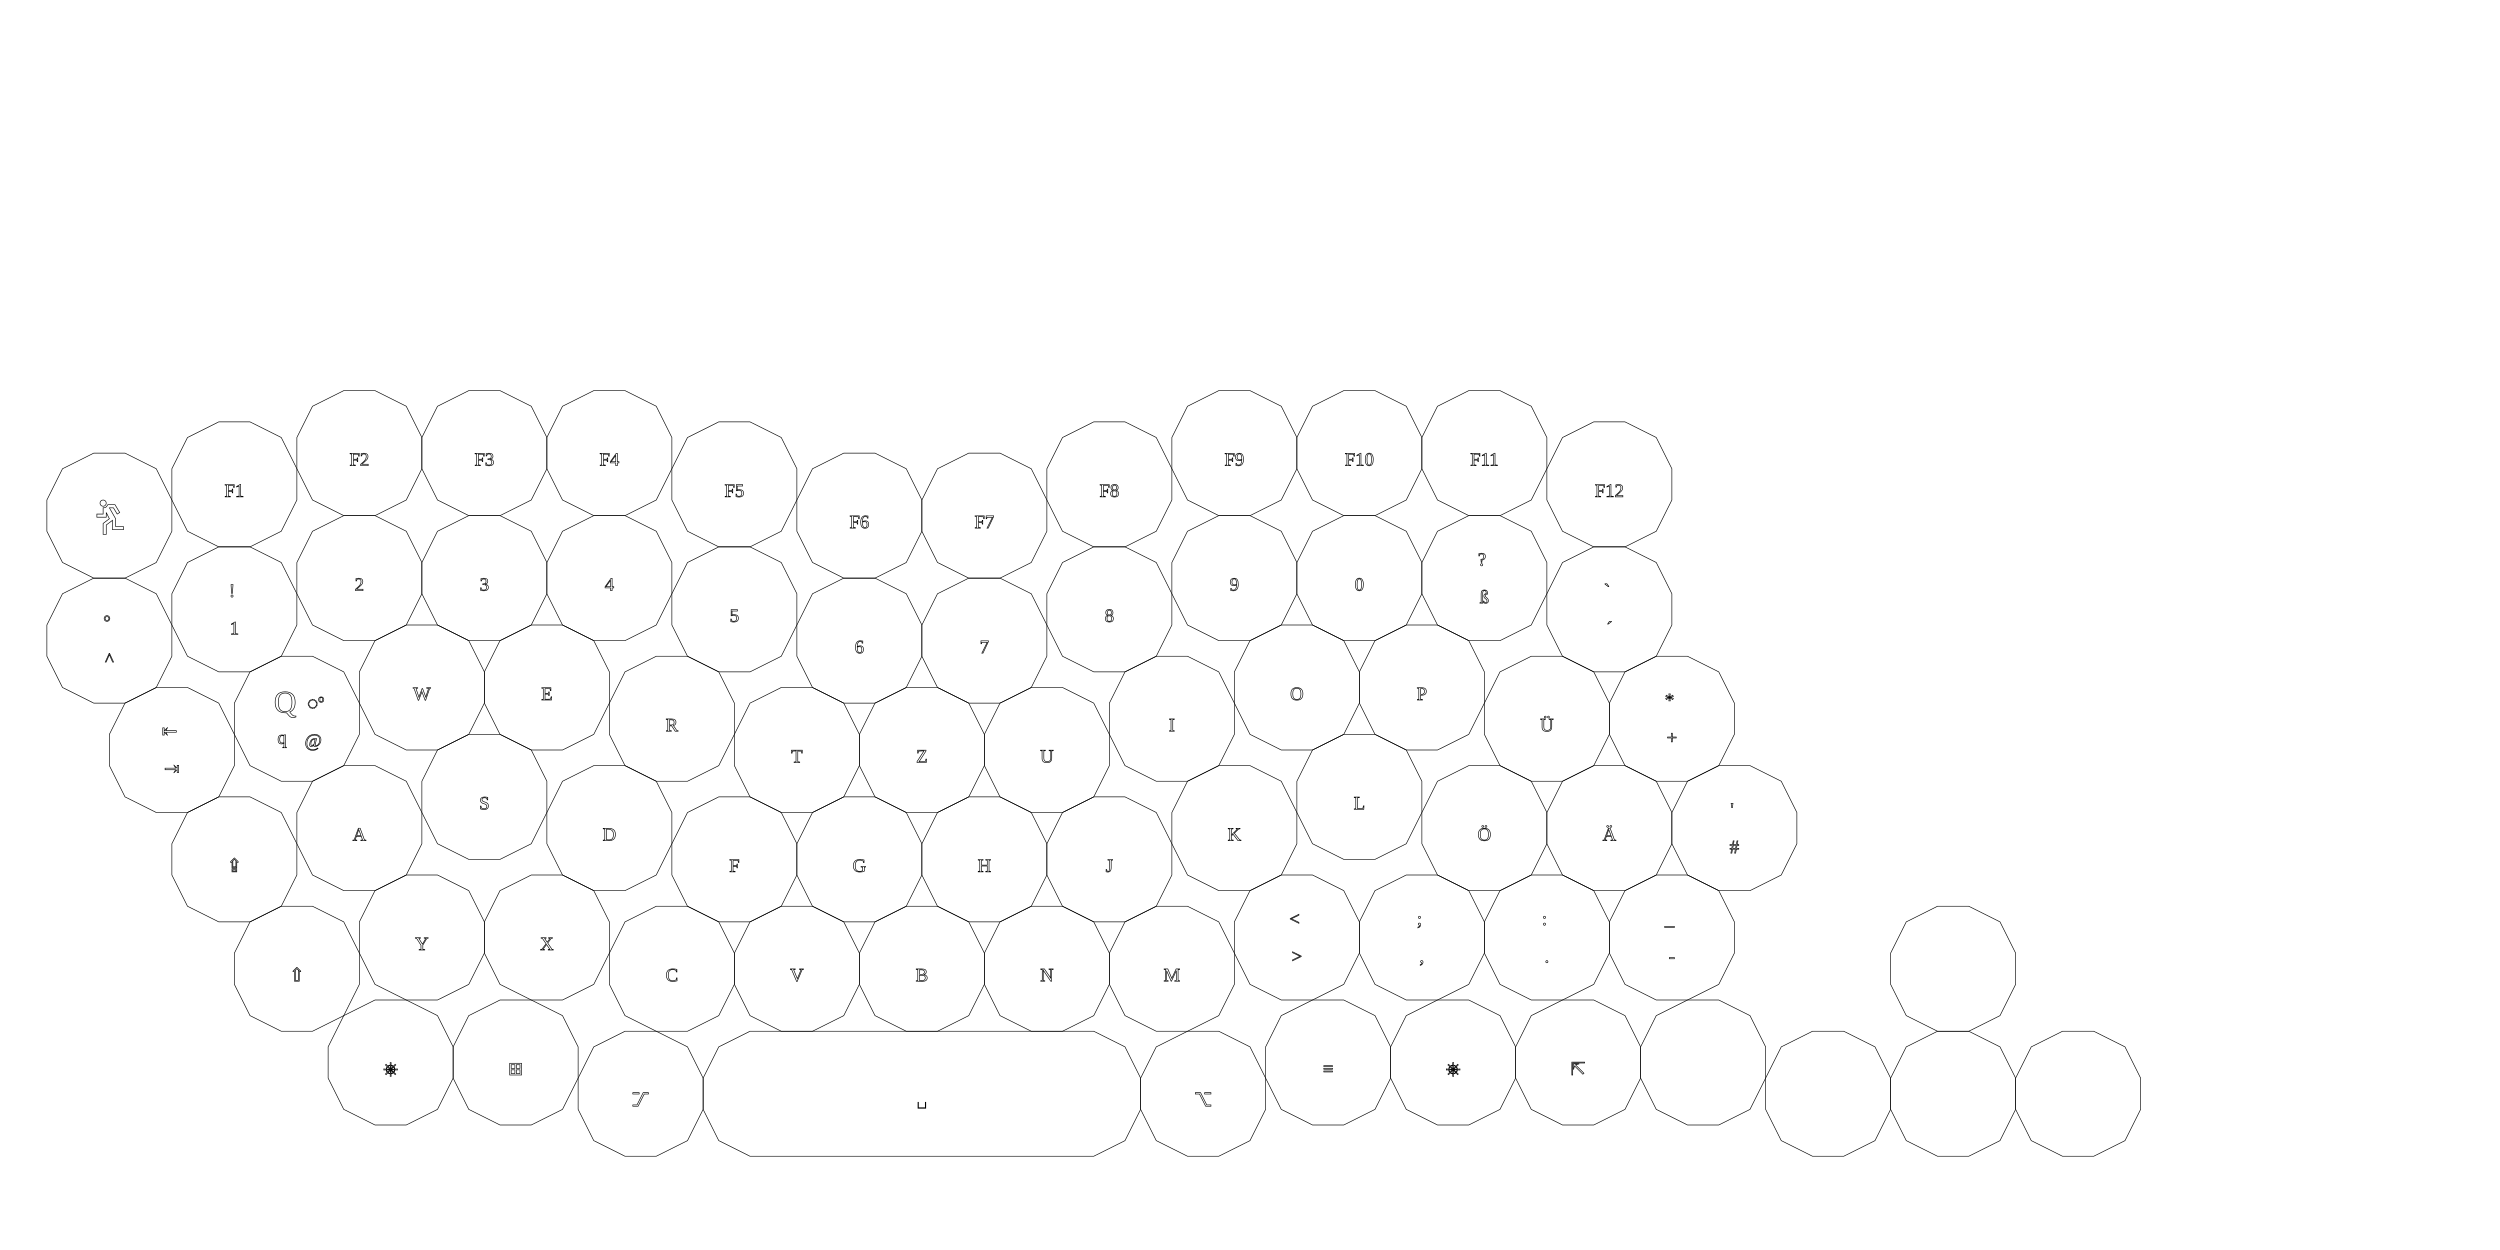
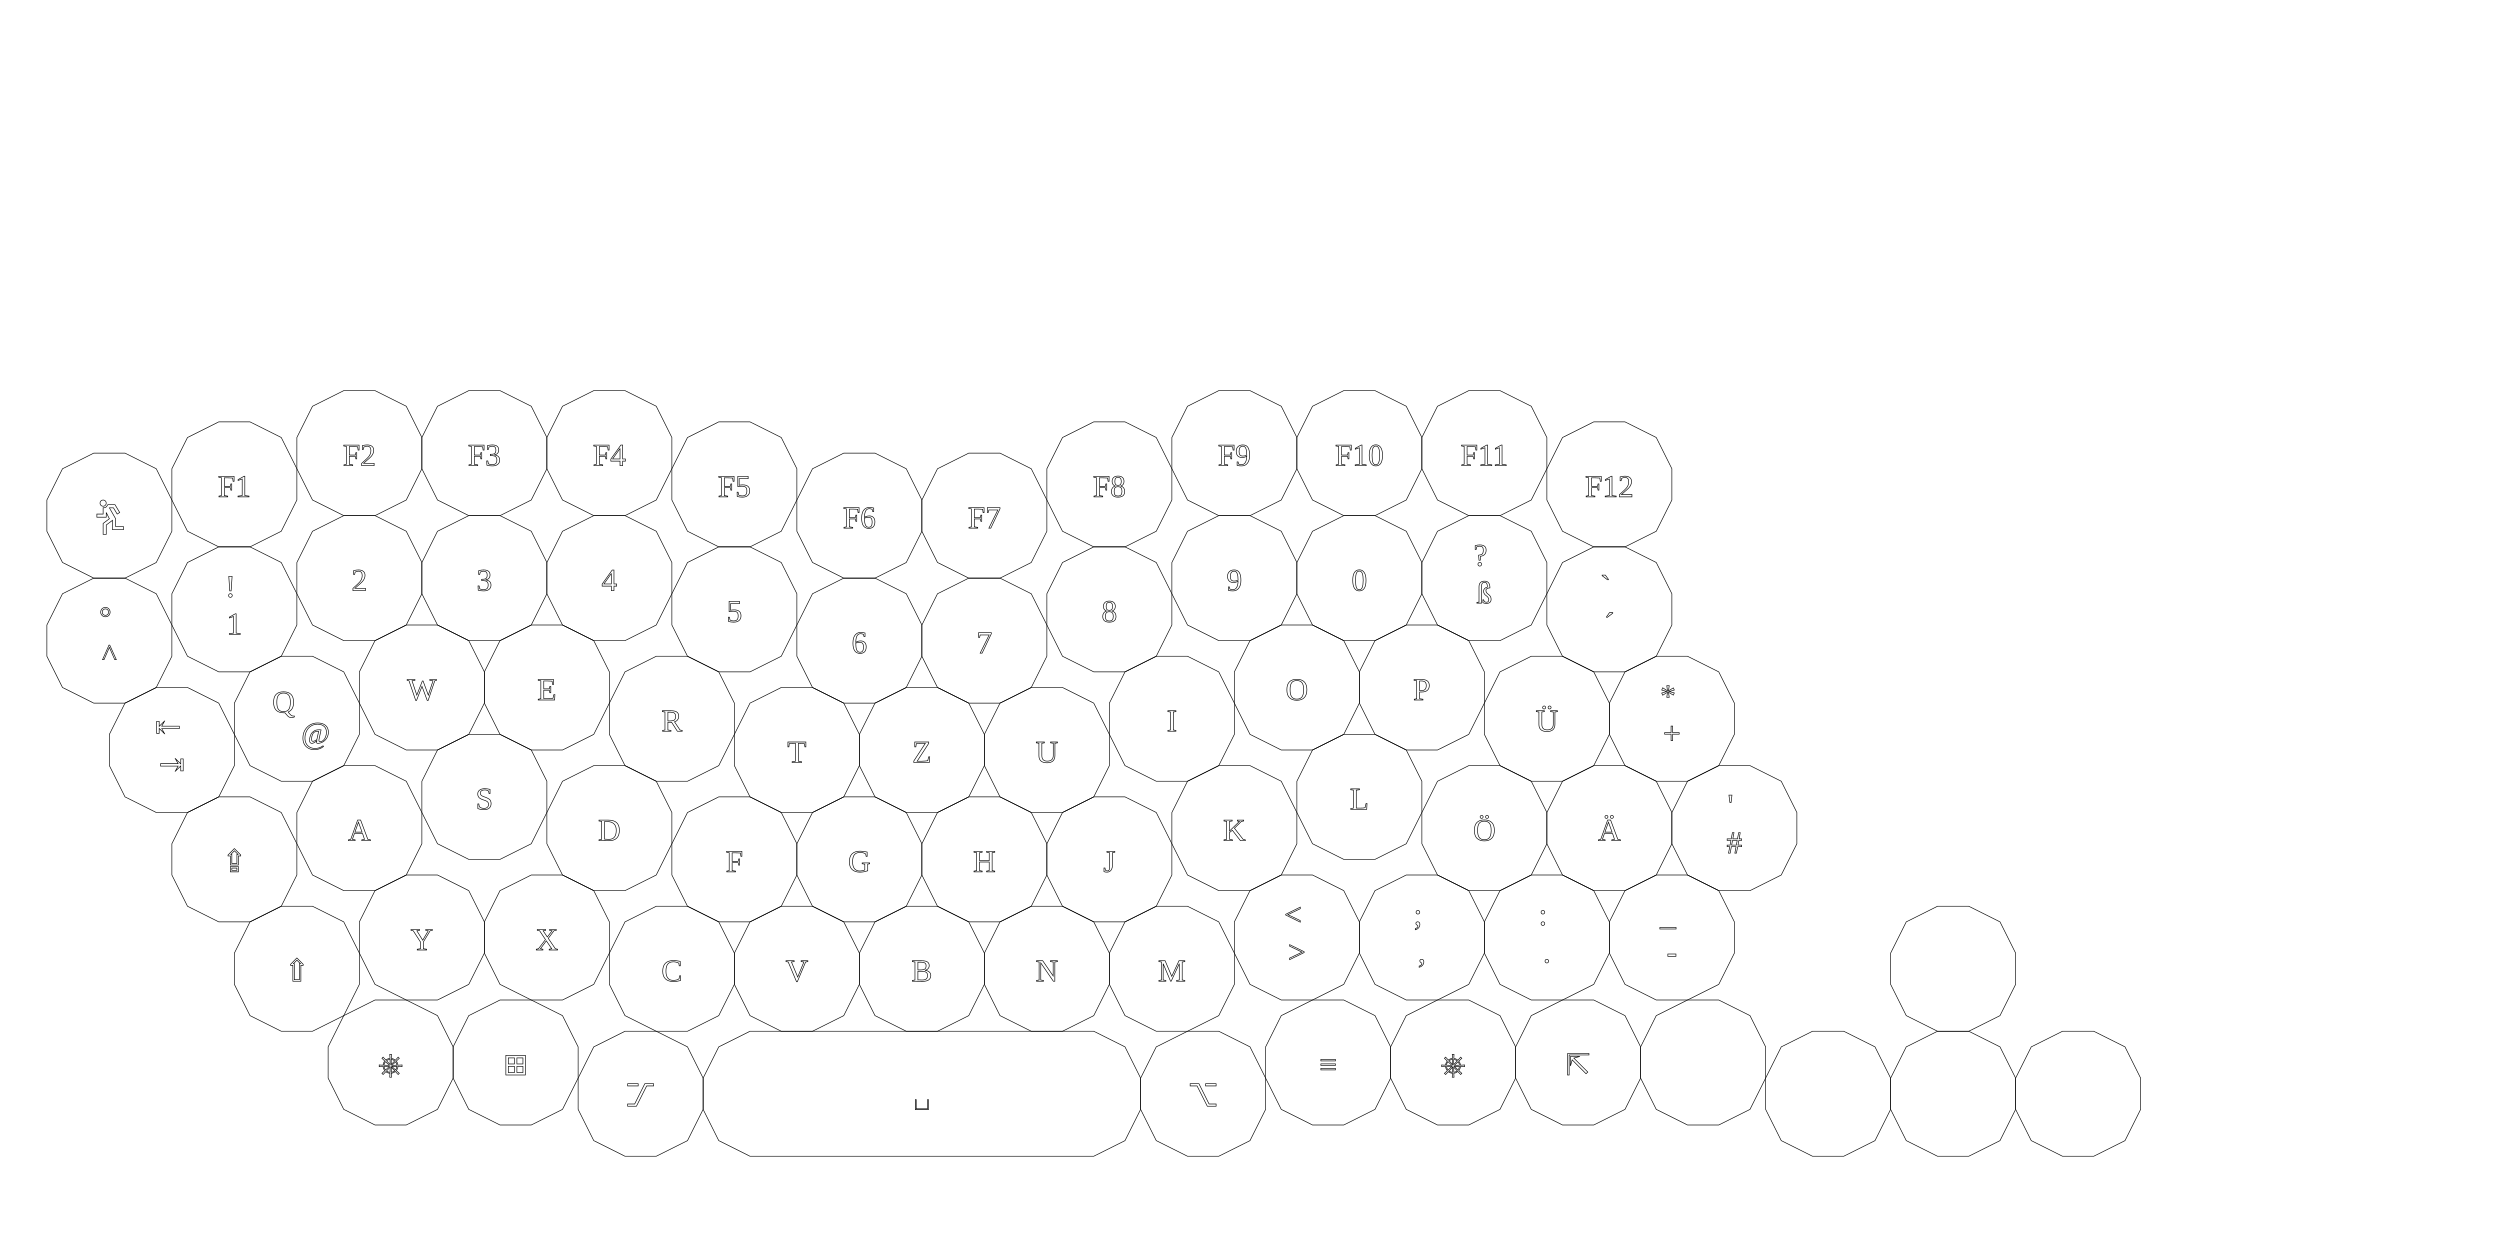
- <svg xmlns:xlink="http://www.w3.org/1999/xlink" width="400" height="200" style="background:white; stroke:black; fill:transparent; stroke-width:0.1; font-size:3; text-anchor:middle;">
+ <svg xmlns:xlink="http://www.w3.org/1999/xlink" width="400" height="200" style="background:white; stroke:black; fill:transparent; stroke-width:0.1; font-size:5; text-anchor:middle;">
  <defs>
    <path id="button" d="M 0 0 h 5 l 5 2.5 l 2.5 5 v 5 l -2.5 5 l -5 2.5 h -5 l -5 -2.5 l -2.5 -5 v -5 l 2.5 -5 l 5 -2.5 z" />
  </defs>
  <use id="esc" xlink:href="#button" x="15" y="72.5" />
  <use id="f1" xlink:href="#button" x="35" y="67.5" />
  <use id="f2" xlink:href="#button" x="55" y="62.5" />
  <use id="f3" xlink:href="#button" x="75" y="62.5" />
  <use id="f4" xlink:href="#button" x="95" y="62.5" />
  <use id="f5" xlink:href="#button" x="115" y="67.5" />
  <use id="f6" xlink:href="#button" x="135" y="72.5" />
  <use id="f7" xlink:href="#button" x="155" y="72.5" />
  <use id="f8" xlink:href="#button" x="175" y="67.5" />
  <use id="f9" xlink:href="#button" x="195" y="62.5" />
  <use id="f10" xlink:href="#button" x="215" y="62.5" />
  <use id="f11" xlink:href="#button" x="235" y="62.5" />
  <use id="f12" xlink:href="#button" x="255" y="67.5" />
  <use id="circumflex" xlink:href="#button" x="15" y="92.5" />
  <use id="one" xlink:href="#button" x="35" y="87.5" />
  <use id="two" xlink:href="#button" x="55" y="82.5" />
  <use id="three" xlink:href="#button" x="75" y="82.5" />
  <use id="four" xlink:href="#button" x="95" y="82.5" />
  <use id="five" xlink:href="#button" x="115" y="87.5" />
  <use id="six" xlink:href="#button" x="135" y="92.5" />
  <use id="seven" xlink:href="#button" x="155" y="92.5" />
  <use id="eight" xlink:href="#button" x="175" y="87.5" />
  <use id="nine" xlink:href="#button" x="195" y="82.5" />
  <use id="zero" xlink:href="#button" x="215" y="82.5" />
  <use id="eszett" xlink:href="#button" x="235" y="82.5" />
  <use id="ticks" xlink:href="#button" x="255" y="87.5" />
  <use id="tab" xlink:href="#button" x="25" y="110" />
  <use id="q" xlink:href="#button" x="45" y="105" />
  <use id="w" xlink:href="#button" x="65" y="100" />
  <use id="e" xlink:href="#button" x="85" y="100" />
  <use id="r" xlink:href="#button" x="105" y="105" />
  <use id="t" xlink:href="#button" x="125" y="110" />
  <use id="z" xlink:href="#button" x="145" y="110" />
  <use id="u" xlink:href="#button" x="165" y="110" />
  <use id="i" xlink:href="#button" x="185" y="105" />
  <use id="o" xlink:href="#button" x="205" y="100" />
  <use id="p" xlink:href="#button" x="225" y="100" />
  <use id="ue" xlink:href="#button" x="245" y="105" />
  <use id="plus" xlink:href="#button" x="265" y="105" />
  <use id="caps" xlink:href="#button" x="35" y="127.5" />
  <use id="a" xlink:href="#button" x="55" y="122.5" />
  <use id="s" xlink:href="#button" x="75" y="117.5" />
  <use id="d" xlink:href="#button" x="95" y="122.5" />
  <use id="f" xlink:href="#button" x="115" y="127.5" />
  <use id="g" xlink:href="#button" x="135" y="127.5" />
  <use id="h" xlink:href="#button" x="155" y="127.5" />
  <use id="j" xlink:href="#button" x="175" y="127.5" />
  <use id="k" xlink:href="#button" x="195" y="122.5" />
  <use id="l" xlink:href="#button" x="215" y="117.5" />
  <use id="oe" xlink:href="#button" x="235" y="122.5" />
  <use id="ae" xlink:href="#button" x="255" y="122.5" />
  <use id="hash" xlink:href="#button" x="275" y="122.5" />
  <use id="shift_l" xlink:href="#button" x="45" y="145" />
  <use id="y" xlink:href="#button" x="65" y="140" />
  <use id="x" xlink:href="#button" x="85" y="140" />
  <use id="c" xlink:href="#button" x="105" y="145" />
  <use id="v" xlink:href="#button" x="125" y="145" />
  <use id="b" xlink:href="#button" x="145" y="145" />
  <use id="n" xlink:href="#button" x="165" y="145" />
  <use id="m" xlink:href="#button" x="185" y="145" />
  <use id="gt_lt" xlink:href="#button" x="205" y="140" />
  <use id="comma" xlink:href="#button" x="225" y="140" />
  <use id="dot" xlink:href="#button" x="245" y="140" />
  <use id="dash" xlink:href="#button" x="265" y="140" />
  <use id="up" xlink:href="#button" x="310" y="145" />
  <use id="ctrl_l" xlink:href="#button" x="60" y="160" />
  <use id="start" xlink:href="#button" x="80" y="160" />
  <use id="alt" xlink:href="#button" x="100" y="165" />
  <path id="space" d="M 120 165 h 55 l 5 2.5 l 2.5 5 v 5 l -2.5 5 l -5 2.5 h -55 l -5 -2.5 l -2.5 -5 v -5 l 2.5 -5 l 5 -2.5 z" />
  <use id="alt_gr" xlink:href="#button" x="190" y="165" />
  <use id="menu" xlink:href="#button" x="210" y="160" />
  <use id="crtl_r" xlink:href="#button" x="230" y="160" />
  <use id="begin" xlink:href="#button" x="250" y="160" />
  <use id="end" xlink:href="#button" x="270" y="160" />
  <use id="left" xlink:href="#button" x="290" y="165" />
  <use id="down" xlink:href="#button" x="310" y="165" />
  <use id="right" xlink:href="#button" x="330" y="165" />
  <circle cx="16.5" cy="80.5" r=".5" />
  <path d="M 15.5 82.25 v .5 h 1.5 v -.75 l .5 1 l -1 .75 v 1.75 h .5 v -1.5 l 1 -.75 v 1.5 h 1.75 v -.5 h -1.25 v -1.25 l -1 -1.75 h .65 l .6 1 l 0.4 -0.25 l -.75 -1.25 h -1.15 c -0.25 .5 -.5 .5 -.75 .5 v 1 z" />
  <text x="37.5" y="79.5">F1</text>
  <text x="57.5" y="74.5">F2</text>
  <text x="77.5" y="74.5">F3</text>
  <text x="97.5" y="74.5">F4</text>
  <text x="117.5" y="79.5">F5</text>
  <text x="137.5" y="84.5">F6</text>
  <text x="157.5" y="84.5">F7</text>
  <text x="177.5" y="79.5">F8</text>
  <text x="197.5" y="74.5">F9</text>
  <text x="217.5" y="74.5">F10</text>
  <text x="237.5" y="74.5">F11</text>
  <text x="257.5" y="79.5">F12</text>
  <text x="17.5" y="104.5">
    <tspan x="17.5" dy="-4">°</tspan>
    <tspan x="17.5" dy="6">^</tspan>
  </text>
  <text x="37.5" y="99.5">
    <tspan x="37.5" dy="-4">!</tspan>
    <tspan x="37.5" dy="6">1</tspan>
  </text>
  <text x="57.5" y="94.5">2</text>
  <text x="77.5" y="94.5">3</text>
  <text x="97.5" y="94.5">4</text>
  <text x="117.5" y="99.5">5</text>
  <text x="137.5" y="104.5">6</text>
  <text x="157.5" y="104.5">7</text>
  <text x="177.5" y="99.5">8</text>
  <text x="197.5" y="94.5">9</text>
  <text x="217.5" y="94.5">0</text>
  <text x="237.5" y="94.5">
    <tspan x="237.5" dy="-4">?</tspan>
    <tspan x="237.5" dy="6">ß</tspan>
  </text>
  <text x="257.5" y="99.5">
    <tspan x="257.5" dy="-4">`</tspan>
    <tspan x="257.5" dy="6">´</tspan>
  </text>
  <text x="27.5" y="122">
    <tspan x="27.5" dy="-4">⇤</tspan>
    <tspan x="27.5" dy="6">⇥</tspan>
  </text>
  <text x="47.5" y="117">
-     <tspan style="font-size:5" x="46" dy="-3">Q</tspan>
-     <tspan x="45.5" dy="5">q</tspan>
-     <tspan x="50.5" dy=".5">@</tspan>
-     <tspan x="50.5" dy="-6">◌º</tspan>
+     <tspan x="46" dy="-3">Q</tspan>
+     <tspan x="50.5" dy="5">@</tspan>
  </text>
  <text x="67.5" y="112">W</text>
  <text x="87.5" y="112">E</text>
  <text x="107.5" y="117">R</text>
  <text x="127.5" y="122">T</text>
  <text x="147.5" y="122">Z</text>
  <text x="167.5" y="122">U</text>
  <text x="187.5" y="117">I</text>
  <text x="207.5" y="112">O</text>
  <text x="227.5" y="112">P</text>
  <text x="247.5" y="117">Ü</text>
  <text x="267.5" y="117">
    <tspan x="267.5" dy="-4">*</tspan>
    <tspan x="267.5" dy="6">+</tspan>
  </text>
  <text x="37.5" y="139.5">⇪</text>
  <text x="57.5" y="134.5">A</text>
  <text x="77.5" y="129.5">S</text>
  <text x="97.5" y="134.5">D</text>
  <text x="117.5" y="139.5">F</text>
  <text x="137.5" y="139.5">G</text>
  <text x="157.5" y="139.5">H</text>
  <text x="177.5" y="139.5">J</text>
  <text x="197.5" y="134.5">K</text>
  <text x="217.5" y="129.5">L</text>
  <text x="237.5" y="134.5">Ö</text>
  <text x="257.5" y="134.5">Ä</text>
  <text x="277.5" y="134.5">
    <tspan x="277.5" dy="-4">'</tspan>
    <tspan x="277.5" dy="6">#</tspan>
  </text>
  <text x="47.5" y="157">⇧</text>
  <text x="67.5" y="152">Y</text>
  <text x="87.5" y="152">X</text>
  <text x="107.5" y="157">C</text>
  <text x="127.5" y="157">V</text>
  <text x="147.5" y="157">B</text>
  <text x="167.5" y="157">N</text>
  <text x="187.5" y="157">M</text>
  <text x="207.5" y="152">
    <tspan x="207.5" dy="-4">&lt;</tspan>
    <tspan x="207.5" dy="6">&gt;</tspan>
  </text>
  <text x="227.5" y="152">
    <tspan x="227.5" dy="-4">;</tspan>
    <tspan x="227.5" dy="6">,</tspan>
  </text>
  <text x="247.5" y="152">
    <tspan x="247.5" dy="-4">:</tspan>
    <tspan x="247.5" dy="6">.</tspan>
  </text>
  <text x="267.5" y="152">
    <tspan x="267.5" dy="-4">_</tspan>
    <tspan x="267.5" dy="6">-</tspan>
  </text>
  <text x="62.5" y="172">⎈</text>
  <text x="82.5" y="172">⊞</text>
  <text x="-102.5" y="177" transform="scale(-1, 1)">⌥</text>
  <text x="147.5" y="177">␣</text>
  <text x="192.5" y="177">⌥</text>
  <text x="212.5" y="172">≡</text>
  <text x="232.5" y="172">⎈</text>
  <text x="252.5" y="172">⇱</text>
</svg>
